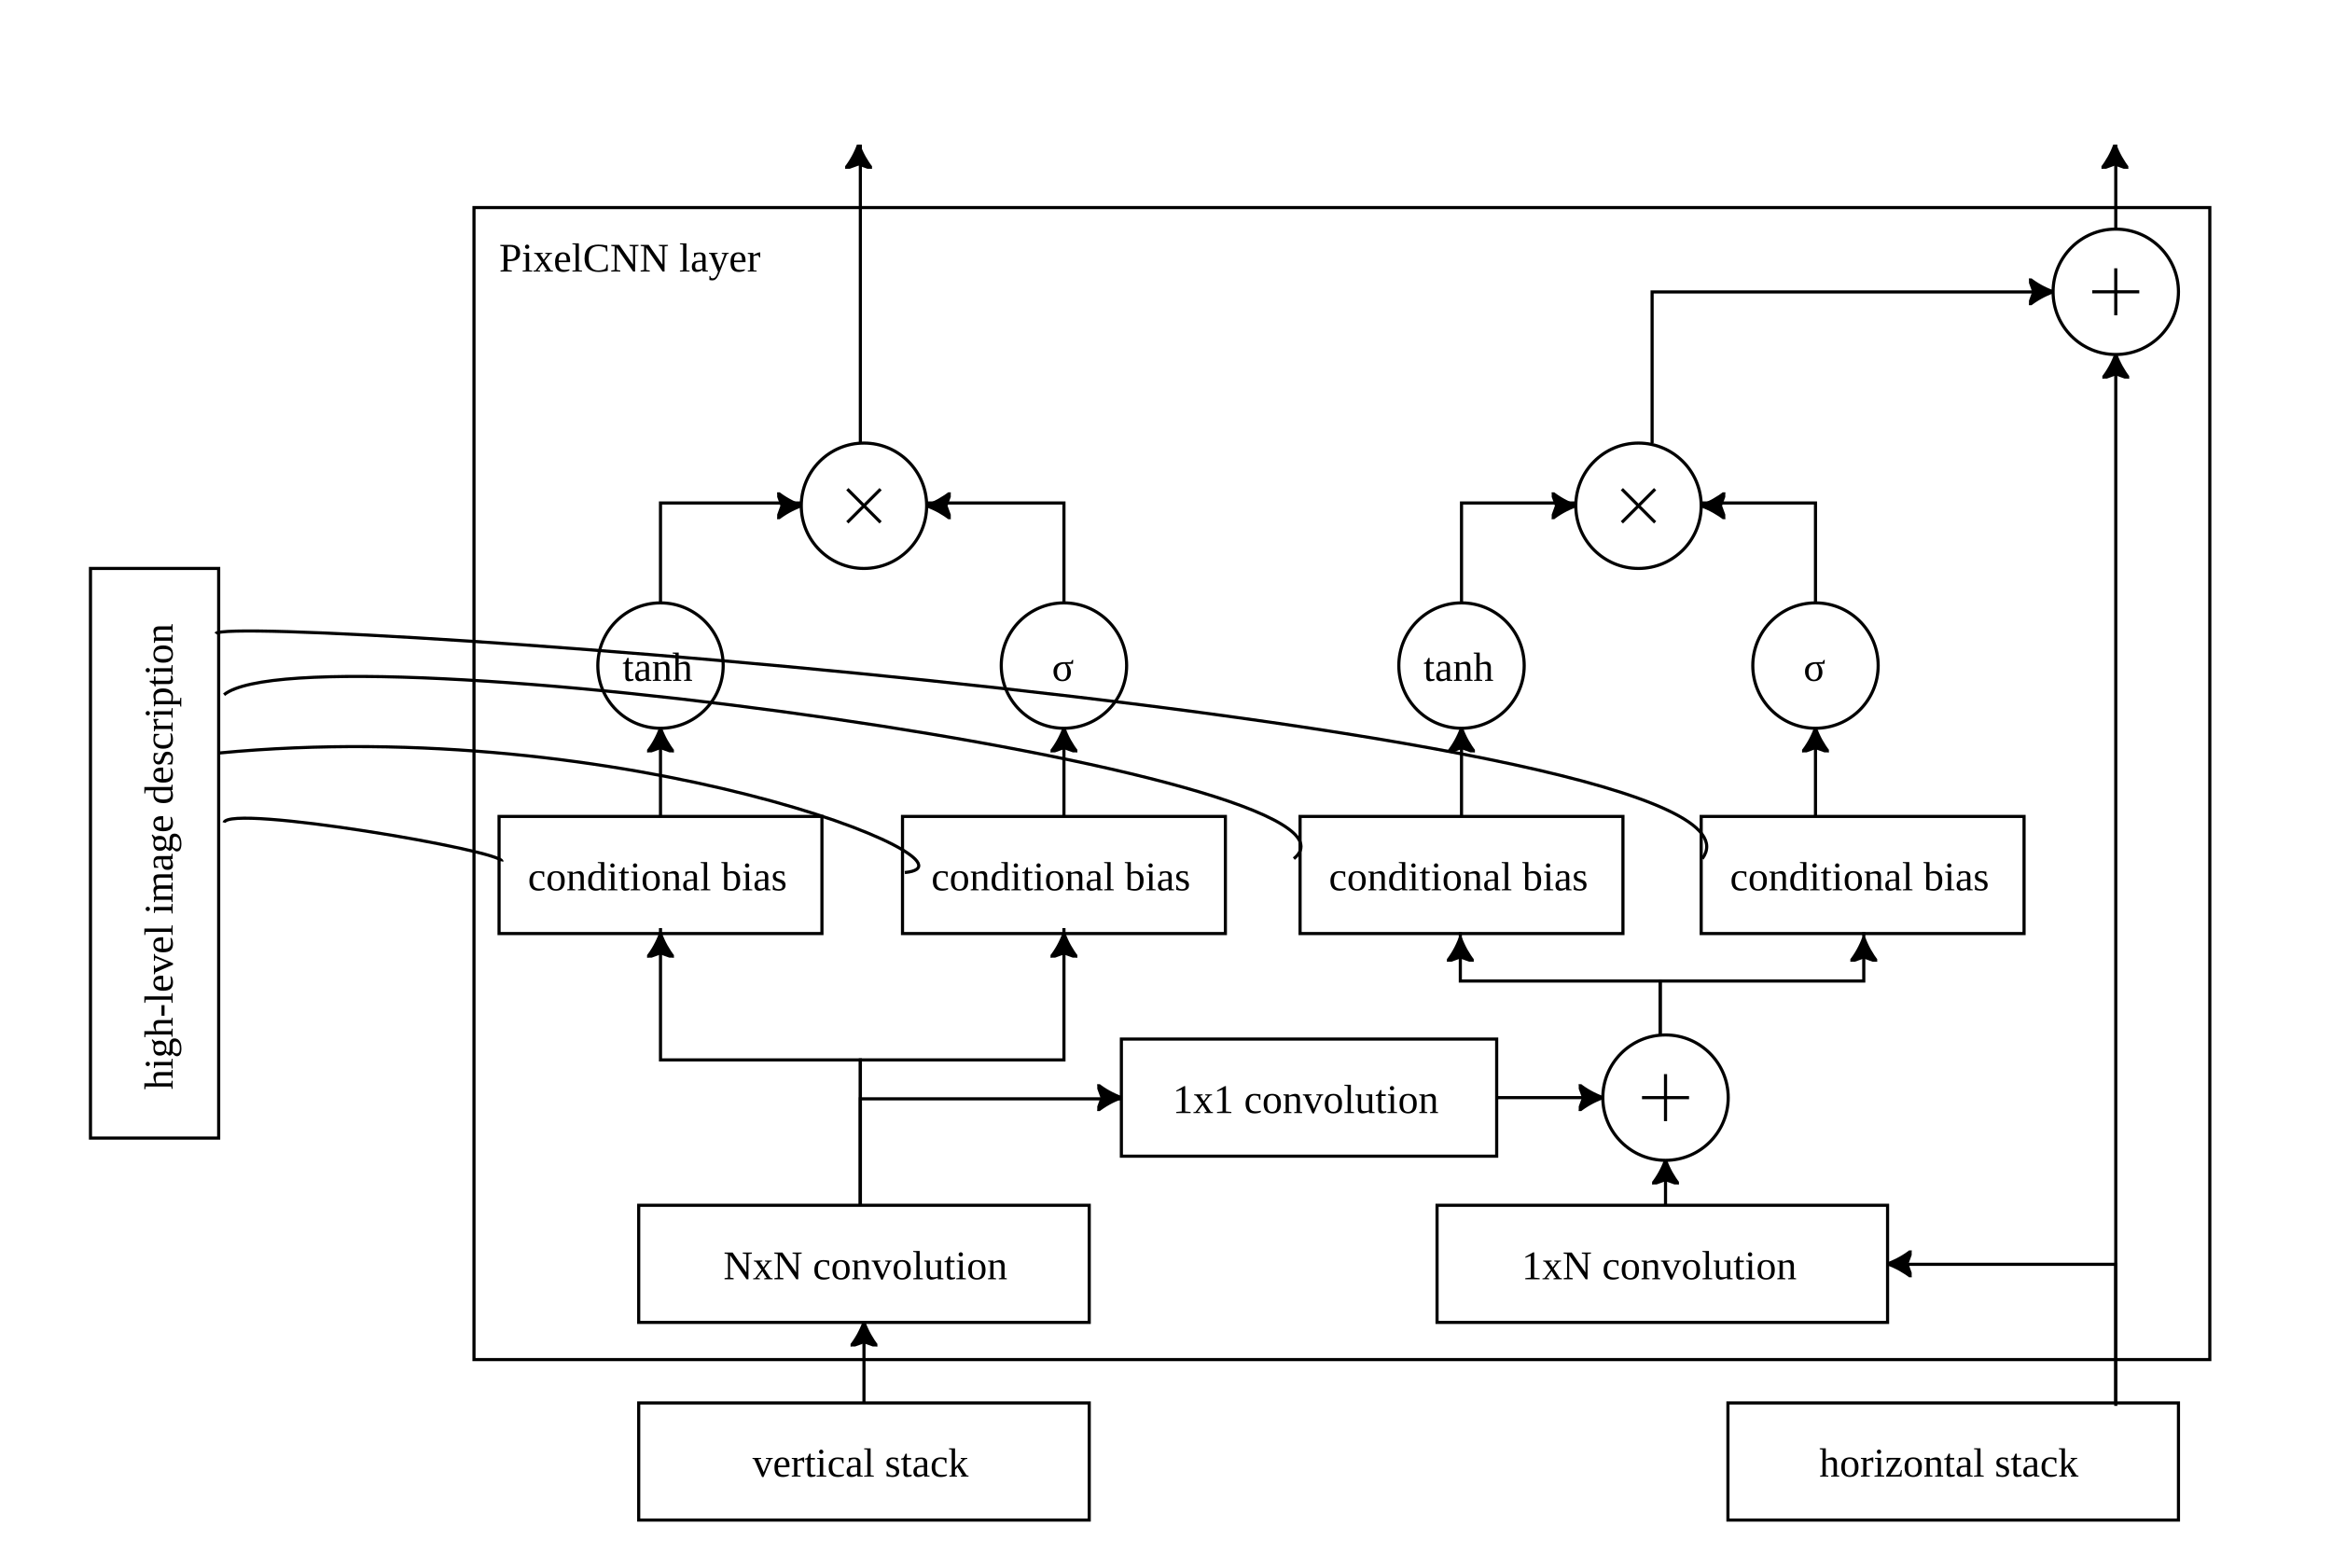
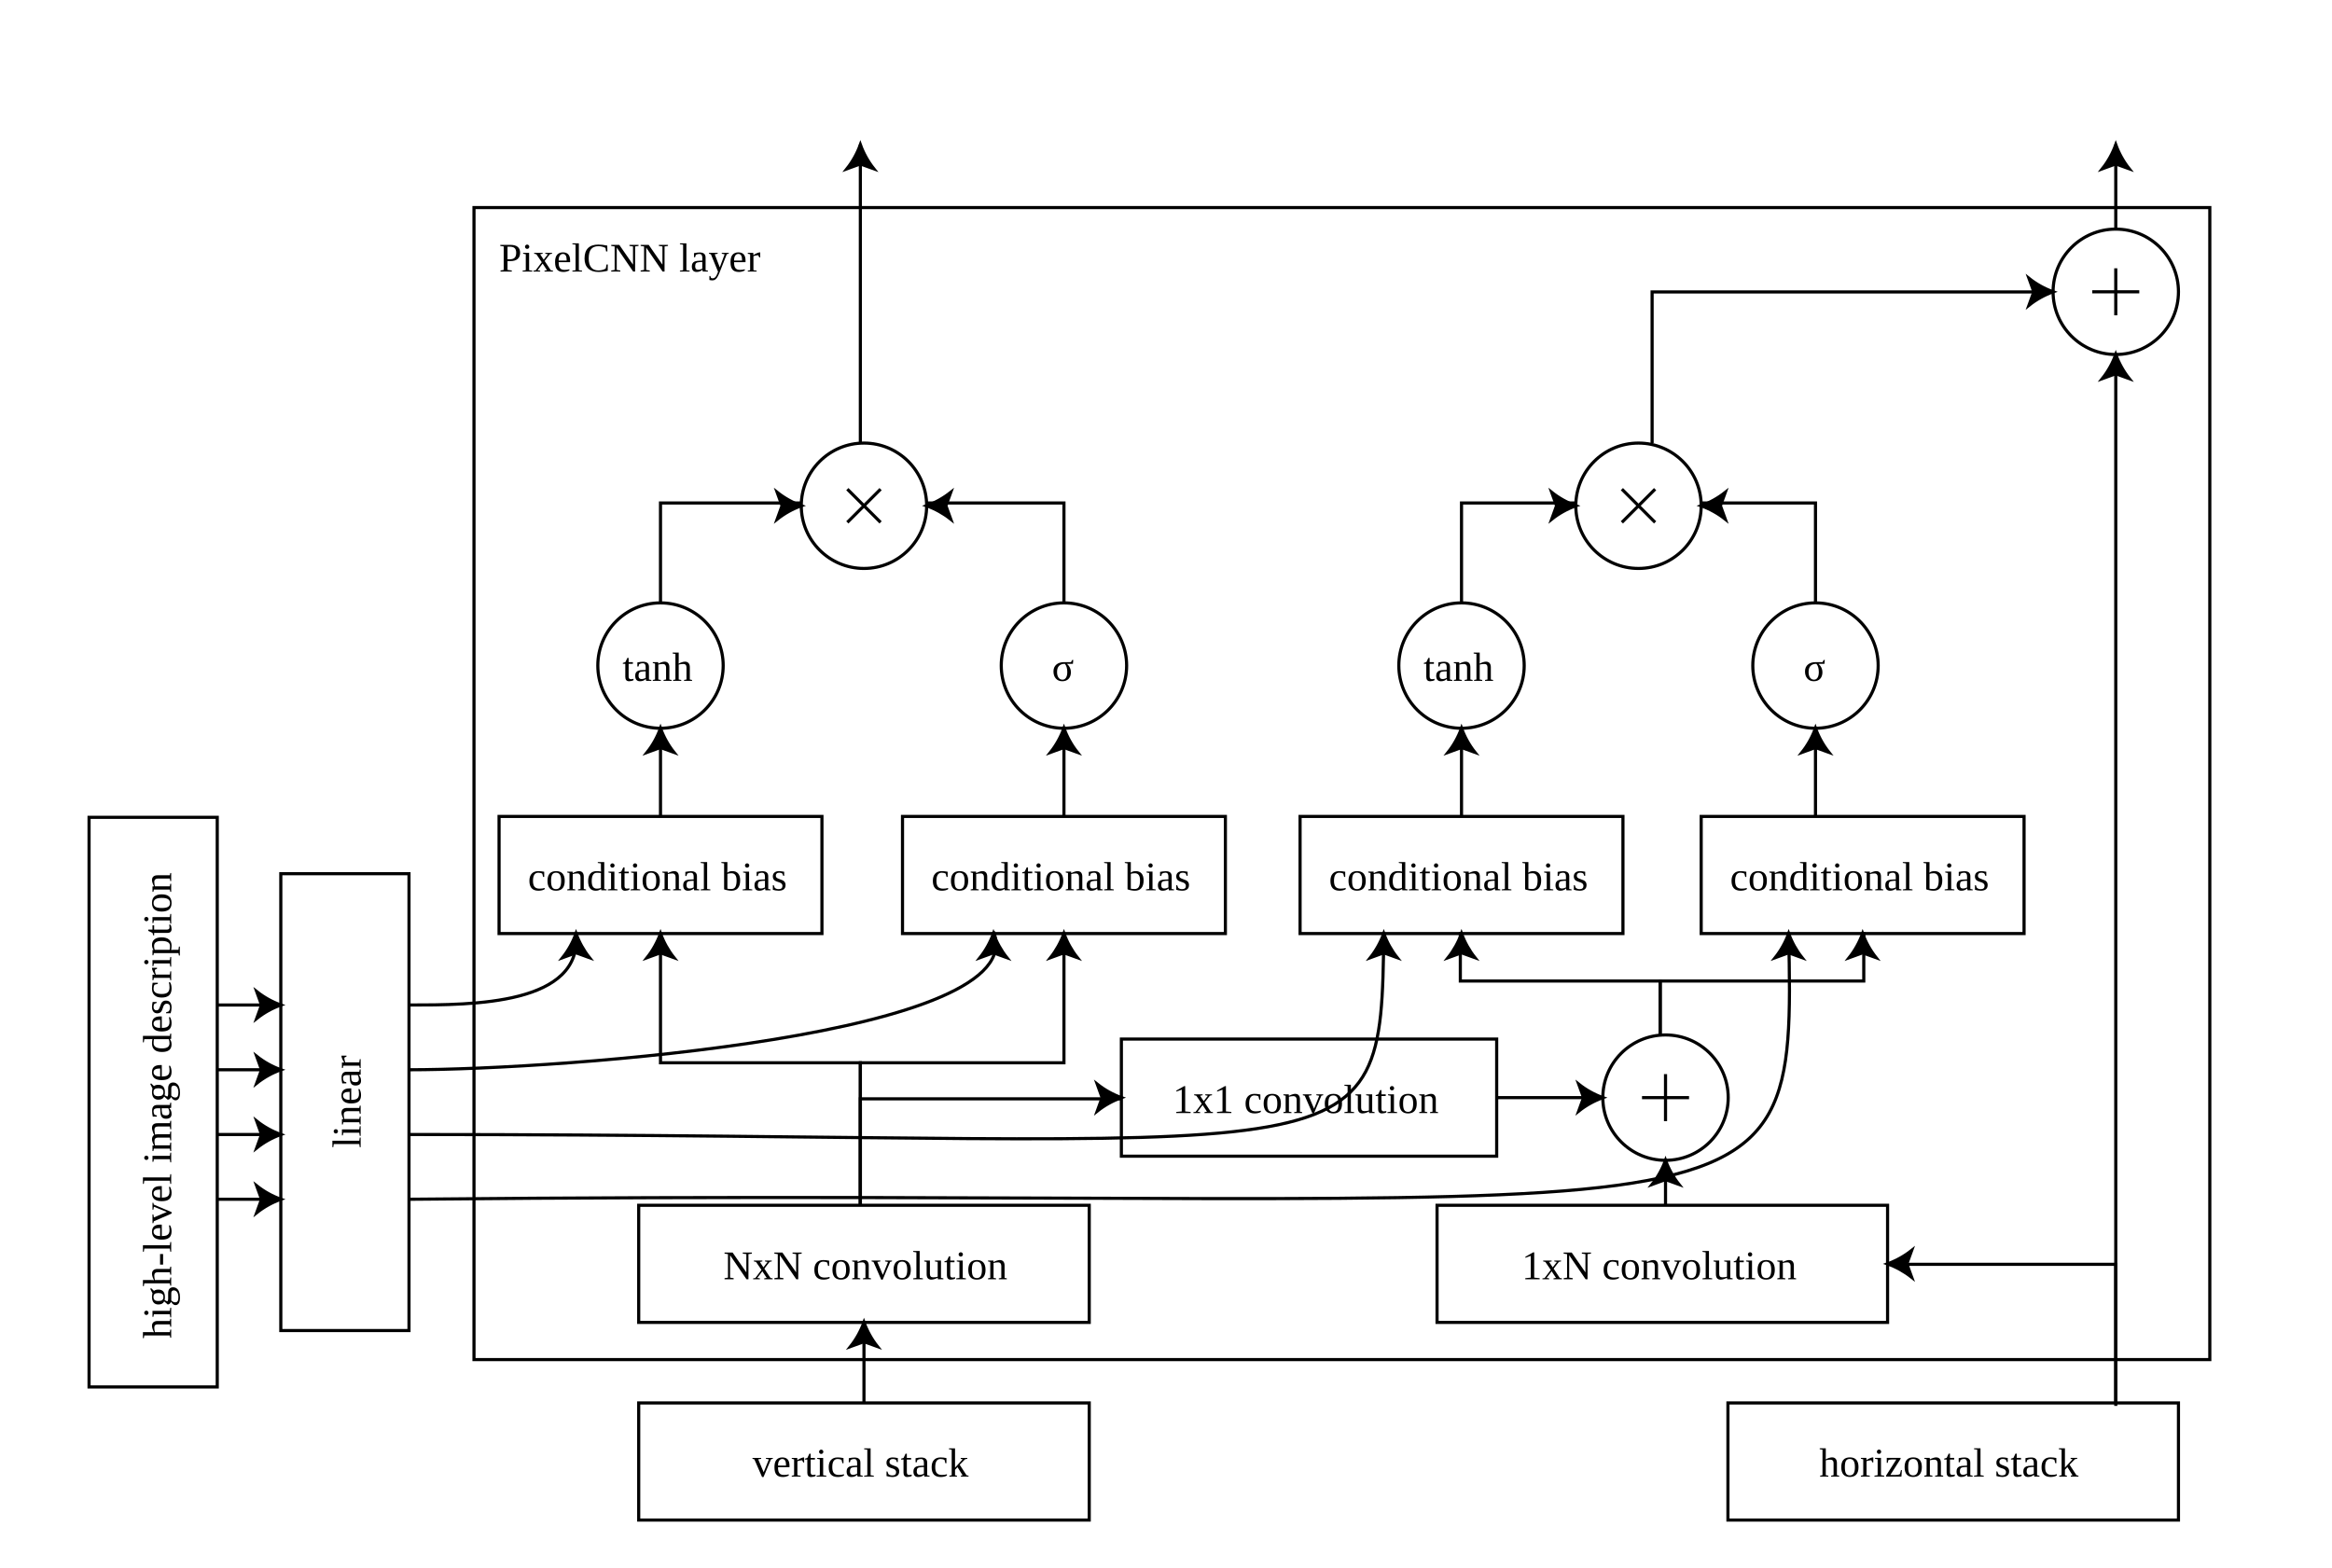
- <svg xmlns="http://www.w3.org/2000/svg" xmlns:xlink="http://www.w3.org/1999/xlink" viewBox="0 0 744 500">
-   <defs>
-     <symbol id="arrow-right" viewBox="0 0 7.69 8.56">
-       <path style="stroke: rgb(0, 0, 0);" d="M 7.69 4.28 C 4.911 5.279 2.314 6.725 0 8.56 L 1.55 4.28 L 0 0 C 2.314 1.835 4.911 3.28 7.69 4.28 Z" class="figure-path" />
-     </symbol>
-     <symbol id="arrow-up" viewBox="0 0 8.56 7.69">
-       <path style="stroke: rgb(0, 0, 0);" d="M 4.28 0 a 27.2 27.2 0 0 0 4.28 7.69 L 4.28 6.14 l -4.28 1.55 A 27.17 27.17 0 0 0 4.28 0 Z" class="figure-path" />
-     </symbol>
-     <symbol id="arrow-left" viewBox="0 0 7.69 8.56">
-       <path style="stroke: rgb(0, 0, 0);" d="M 0 4.28 a 27.2 27.2 0 0 0 7.69 -4.28 L 6.14 4.28 l 1.55 4.28 A 27.18 27.18 0 0 0 0 4.28 Z" class="figure-path" />
-     </symbol>
-     <symbol id="arrow-down" viewBox="0 0 8.56 7.69">
-       <path style="stroke: rgb(0, 0, 0);" d="M 4.28 7.69 a 27.2 27.2 0 0 0 -4.28 -7.69 l 4.28 1.55 4.28 -1.55 A 27.18 27.18 0 0 0 4.28 7.69 Z" class="figure-path" />
-     </symbol>
-   </defs>
+ <svg xmlns="http://www.w3.org/2000/svg" viewBox="0 0 744 500">
  <g transform="matrix(1, 0, 0, 1, 129.8619, 39.94152)" class="style-transfer-network">
-     <rect x="21.358" y="26.285" width="553.794" height="367.547" style="fill: none; stroke: rgb(0, 0, 0);" class="figure-group figure-box" />
+     <g class="filmed-network">
+       <rect x="21.358" y="26.285" width="553.794" height="367.547" style="fill: none; stroke: rgb(0, 0, 0);" class="figure-group figure-box figure-filmed-network" />
+       <text x="29.371" y="46.7" style="font-size: 13px; white-space: pre;" class="figure-text">PixelCNN layer</text>
+     </g>
    <g transform="matrix(1, 0, 0, 1, -48.23112, 170.4299)">
      <rect x="122.142" y="237.233" width="143.734" height="37.366" style="fill: none; stroke: rgb(0, 0, 0);" class="figure-element figure-box" />
      <text x="158.435" y="260.736" style="font-size: 13px; white-space: pre;" class="figure-text">vertical stack</text>
    </g>
-     <text x="29.371" y="46.7" style="font-size: 13px; white-space: pre;" class="figure-text">PixelCNN layer</text>
    <g transform="matrix(1, 0, 0, 1, -48.23112, 107.368)">
      <rect x="122.142" y="237.233" width="143.734" height="37.366" style="fill: none; stroke: rgb(0, 0, 0);" class="figure-element figure-box" />
      <text x="153.606" y="135.187" style="font-size: 13px; white-space: pre;" transform="matrix(1, 0, 0, 1, -4.451978, 125.6427)" class="figure-text">NxN convolution</text>
    </g>
-     <g transform="matrix(1, 0, 0, 1, -101.4446, -16.69411)">
-       <rect x="130.804" y="237.233" width="103.01" height="37.366" style="fill: none; stroke: rgb(0, 0, 0);" class="figure-element figure-box" />
+     <g transform="matrix(1, 0, 0, 1, -101.4446, -16.69411)" class="film-layer">
+       <rect x="130.804" y="237.233" width="103.01" height="37.366" style="fill: none; stroke: rgb(0, 0, 0);" class="figure-element figure-box figure-film-layer" />
      <text x="139.985" y="260.806" style="font-size: 13px; white-space: pre;" class="figure-text">conditional bias</text>
    </g>
-     <g transform="matrix(1, 0, 0, 1, -82.57006, -15.02411)">
-       <rect x="240.644" y="235.563" width="103.01" height="37.366" style="fill: none; stroke: rgb(0, 0, 0);" class="figure-element figure-box" />
+     <g transform="matrix(1, 0, 0, 1, -82.57006, -15.02411)" class="film-layer">
+       <rect x="240.644" y="235.563" width="103.01" height="37.366" style="fill: none; stroke: rgb(0, 0, 0);" class="figure-element figure-box figure-film-layer" />
      <text x="249.825" y="259.136" style="font-size: 13px; white-space: pre;" class="figure-text">conditional bias</text>
    </g>
-     <g transform="matrix(1, 0, 0, 1, -58.56604, -10.59214)">
-       <rect x="343.479" y="231.131" width="103.01" height="37.366" style="fill: none; stroke: rgb(0, 0, 0);" class="figure-element figure-box" />
+     <g transform="matrix(1, 0, 0, 1, -58.56604, -10.59214)" class="film-layer">
+       <rect x="343.479" y="231.131" width="103.01" height="37.366" style="fill: none; stroke: rgb(0, 0, 0);" class="figure-element figure-box figure-film-layer" />
      <text x="352.66" y="254.704" style="font-size: 13px; white-space: pre;" class="figure-text">conditional bias</text>
    </g>
-     <g transform="matrix(1, 0, 0, 1, -68.89161, -12.36501)">
-       <rect x="481.775" y="232.904" width="103.01" height="37.366" style="fill: none; stroke: rgb(0, 0, 0);" class="figure-element figure-box" />
+     <g transform="matrix(1, 0, 0, 1, -68.89161, -12.36501)" class="film-layer">
+       <rect x="481.775" y="232.904" width="103.01" height="37.366" style="fill: none; stroke: rgb(0, 0, 0);" class="figure-element figure-box figure-film-layer" />
      <text x="490.956" y="256.477" style="font-size: 13px; white-space: pre;" class="figure-text">conditional bias</text>
    </g>
    <g transform="matrix(1, 0, 0, 1, 299.2759, 170.4299)">
      <rect x="122.142" y="237.233" width="143.734" height="37.366" style="fill: none; stroke: rgb(0, 0, 0);" class="figure-element figure-box" />
      <text x="151.296" y="260.722" style="font-size: 13px; white-space: pre;" class="figure-text">horizontal stack</text>
    </g>
    <g transform="matrix(1, 0, 0, 1, 206.4729, 107.368)">
      <rect x="122.142" y="237.233" width="143.734" height="37.366" style="fill: none; stroke: rgb(0, 0, 0);" class="figure-element figure-box" />
      <text x="153.606" y="135.187" style="font-size: 13px; white-space: pre;" transform="matrix(1, 0, 0, 1, -4.451978, 125.6427)" class="figure-text">1xN convolution</text>
    </g>
    <g transform="matrix(1, 0, 0, 1, 105.7591, 54.33694)">
      <rect x="122.142" y="237.233" width="119.739" height="37.366" style="fill: none; stroke: rgb(0, 0, 0);" class="figure-element figure-box" />
      <text x="138.516" y="260.83" style="font-size: 13px; white-space: pre;" class="figure-text">1x1 convolution</text>
    </g>
    <g transform="matrix(1, 0, 0, 1, 62.31885, -23.04941)">
      <ellipse style="stroke: rgb(0, 0, 0); fill: none;" cx="83.459" cy="144.469" rx="20" ry="20" class="figure-element" />
      <line style="stroke: rgb(0, 0, 0); fill: none;" x1="83.459" y1="151.969" x2="83.459" y2="136.969" class="figure-line" transform="matrix(0.707107, 0.707107, -0.707107, 0.707107, 126.5996, -16.70044)" />
      <line style="stroke: rgb(0, 0, 0); fill: none;" x1="75.959" y1="144.469" x2="90.959" y2="144.469" class="figure-line" transform="matrix(0.707107, 0.707107, -0.707107, 0.707107, 126.5996, -16.70044)" />
    </g>
    <g transform="matrix(1, 0, 0, 1, 5.001404, -30.14143)">
      <ellipse style="stroke: rgb(0, 0, 0); fill: none;" cx="387.882" cy="151.561" rx="20" ry="20" class="figure-element" />
      <line style="stroke: rgb(0, 0, 0); fill: none;" x1="387.882" y1="159.061" x2="387.882" y2="144.061" class="figure-line" transform="matrix(0.707107, 0.707107, -0.707107, 0.707107, 220.7777, -229.8827)" />
      <line style="stroke: rgb(0, 0, 0); fill: none;" x1="380.382" y1="151.561" x2="395.382" y2="151.561" class="figure-line" transform="matrix(0.707107, 0.707107, -0.707107, 0.707107, 220.7777, -229.8827)" />
    </g>
    <g transform="matrix(1, 0, 0, 1, 50.8889, -30.14143)">
      <ellipse style="stroke: rgb(0, 0, 0); fill: none;" cx="494.263" cy="83.299" rx="20" ry="20" class="figure-element" />
      <line style="stroke: rgb(0, 0, 0); fill: none;" x1="494.263" y1="90.799" x2="494.263" y2="75.799" class="figure-line" />
      <line style="stroke: rgb(0, 0, 0); fill: none;" x1="486.763" y1="83.299" x2="501.763" y2="83.299" class="figure-line" />
    </g>
    <g transform="matrix(1, 0, 0, 1, 48.19693, -9.744976)">
      <ellipse style="stroke: rgb(0, 0, 0); fill: none;" cx="353.308" cy="319.998" rx="20" ry="20" class="figure-element" />
      <line style="stroke: rgb(0, 0, 0); fill: none;" x1="353.308" y1="327.498" x2="353.308" y2="312.498" class="figure-line" />
      <line style="stroke: rgb(0, 0, 0); fill: none;" x1="345.808" y1="319.998" x2="360.808" y2="319.998" class="figure-line" />
    </g>
    <g transform="matrix(1, 0, 0, 1, -2.594632, 27.93636)">
      <ellipse style="stroke: rgb(0, 0, 0); fill: none;" cx="83.459" cy="144.469" rx="20" ry="20" class="figure-element" />
      <text x="71.321" y="149.348" style="font-size: 13px; white-space: pre;" class="figure-text">tanh</text>
    </g>
    <g transform="matrix(1, 0, 0, 1, 126.1199, 27.93636)">
      <ellipse style="stroke: rgb(0, 0, 0); fill: none;" cx="83.459" cy="144.469" rx="20" ry="20" class="figure-element" />
      <text x="79.616" y="149.348" style="font-size: 13px; white-space: pre;" class="figure-text">σ</text>
    </g>
    <g transform="matrix(1, 0, 0, 1, 252.959, 27.93636)">
      <ellipse style="stroke: rgb(0, 0, 0); fill: none;" cx="83.459" cy="144.469" rx="20" ry="20" class="figure-element" />
      <text x="71.321" y="149.348" style="font-size: 13px; white-space: pre;" class="figure-text">tanh</text>
    </g>
    <g transform="matrix(1, 0, 0, 1, 365.8899, 27.93636)">
      <ellipse style="stroke: rgb(0, 0, 0); fill: none;" cx="83.459" cy="144.469" rx="20" ry="20" class="figure-element" />
      <text x="79.616" y="149.348" style="font-size: 13px; white-space: pre;" class="figure-text">σ</text>
    </g>
    <line style="stroke: rgb(0, 0, 0);" x1="145.778" y1="407.663" x2="145.778" y2="381.967" class="figure-line" />
-     <use width="8.56" height="7.69" transform="matrix(1, 0, 0, 1, 141.4979, 381.967)" xlink:href="#arrow-up" />
    <line style="stroke: rgb(0, 0, 0);" x1="80.864" y1="220.539" x2="80.864" y2="192.405" class="figure-line" />
-     <use width="8.56" height="7.69" transform="matrix(1, 0, 0, 1, 76.58437, 192.4053)" xlink:href="#arrow-up" />
    <line style="stroke: rgb(0, 0, 0);" x1="209.579" y1="220.539" x2="209.579" y2="192.405" class="figure-line" />
-     <use width="8.56" height="7.69" transform="matrix(1, 0, 0, 1, 205.2989, 192.4053)" xlink:href="#arrow-up" />
-     <use width="8.56" height="7.69" transform="matrix(1, 0, 0, 1, 76.58437, 257.9049)" xlink:href="#arrow-up" />
-     <use width="8.56" height="7.69" transform="matrix(1, 0, 0, 1, 205.2989, 257.9049)" xlink:href="#arrow-up" />
    <line style="stroke: rgb(0, 0, 0);" x1="545.152" y1="408.607" x2="545.152" y2="73.158" class="figure-line" />
-     <use width="8.56" height="7.69" transform="matrix(1, 0, 0, 1, 540.8719, 73.15757)" xlink:href="#arrow-up" />
    <line style="stroke: rgb(0, 0, 0);" x1="347.64" y1="310.253" x2="381.505" y2="310.253" class="figure-line" />
    <line style="stroke: rgb(0, 0, 0);" x1="401.505" y1="344.601" x2="401.505" y2="330.253" class="figure-line" />
-     <use width="8.56" height="7.69" transform="matrix(1, 0, 0, 1, 397.2249, 330.253)" xlink:href="#arrow-up" />
    <line style="stroke: rgb(0, 0, 0);" x1="336.418" y1="220.539" x2="336.418" y2="192.405" class="figure-line" />
-     <use width="8.56" height="7.69" transform="matrix(1, 0, 0, 1, 332.1379, 192.4053)" xlink:href="#arrow-up" />
    <line style="stroke: rgb(0, 0, 0);" x1="449.349" y1="220.539" x2="449.349" y2="192.405" class="figure-line" />
-     <use width="8.56" height="7.69" transform="matrix(1, 0, 0, 1, 445.0689, 192.4053)" xlink:href="#arrow-up" />
    <line style="stroke: rgb(0, 0, 0);" x1="144.628" y1="101.42" x2="144.628" y2="6.214" class="figure-line" />
-     <use width="8.56" height="7.69" transform="matrix(1, 0, 0, 1, 139.778, 6.21432)" xlink:href="#arrow-up" />
    <line style="stroke: rgb(0, 0, 0);" x1="545.152" y1="33.158" x2="545.152" y2="6.214" class="figure-line" />
-     <use width="8.56" height="7.69" transform="matrix(1, 0, 0, 1, 540.5919, 6.214325)" xlink:href="#arrow-up" />
-     <path style="fill: none; stroke: rgb(0, 0, 0);" d="M 545.152 407.663 L 545.152 363.437 L 477.041 363.437" class="figure-line" />
-     <path style="fill: none; stroke: rgb(0, 0, 0);" d="M 144.628 344.601 L 144.628 298.217 L 80.864 298.217 L 80.864 256.158" class="figure-line" />
-     <path style="fill: none; stroke: rgb(0, 0, 0);" d="M 209.579 256.158 L 209.579 302.542 L 144.628 302.542 L 144.628 344.601" class="figure-line" transform="matrix(-1, 0, 0, -1, 354.207, 600.759)" />
+     <path style="fill: none; stroke: rgb(0, 0, 0);" d="M 545.152 407.663 L 545.152 363.437 L 472.349 363.437" class="figure-line" />
+     <path style="fill: none; stroke: rgb(0, 0, 0);" d="M 144.628 344.601 L 144.628 299.133 L 80.864 299.133 L 80.864 257.905" class="figure-line" />
+     <path style="fill: none; stroke: rgb(0, 0, 0);" d="M 209.579 257.905 L 209.579 303.373 L 144.628 303.373 L 144.628 344.601" class="figure-line" transform="matrix(-1, 0, 0, -1, 354.207, 602.506)" />
    <path style="fill: none; stroke: rgb(0, 0, 0);" d="M 227.901 310.637 L 227.901 344.601 L 144.628 344.601" class="figure-line" transform="matrix(-1, 0, 0, -1, 372.529, 655.238)" />
-     <use width="8.56" height="7.69" transform="matrix(1, 0, 0, 1, 331.7607, 259.1978)" xlink:href="#arrow-up" />
-     <use width="8.56" height="7.69" transform="matrix(1, 0, 0, 1, 460.4752, 259.1978)" xlink:href="#arrow-up" />
    <path style="fill: none; stroke: rgb(0, 0, 0);" d="M 399.804 290.253 L 399.804 273.05 L 336.04 273.05 L 336.04 257.451" class="figure-line" />
    <path style="fill: none; stroke: rgb(0, 0, 0);" d="M 464.755 257.451 L 464.755 274.654 L 399.804 274.654 L 399.804 290.253" class="figure-line" transform="matrix(-1, 0, 0, -1, 864.559, 547.704)" />
    <path style="fill: none; stroke: rgb(0, 0, 0);" d="M 449.349 152.405 L 449.349 120.533 L 412.883 120.533" class="figure-line" />
    <path style="fill: none; stroke: rgb(0, 0, 0);" d="M 209.579 152.405 L 209.579 120.533 L 165.778 120.533" class="figure-line" />
    <path style="fill: none; stroke: rgb(0, 0, 0);" d="M 125.778 120.533 L 125.778 152.405 L 80.864 152.405" class="figure-line" transform="matrix(-1, 0, 0, -1, 206.642, 272.938)" />
    <path style="fill: none; stroke: rgb(0, 0, 0);" d="M 372.883 120.533 L 372.883 152.405 L 336.418 152.405" class="figure-line" transform="matrix(-1, 0, 0, -1, 709.301, 272.938)" />
    <path style="fill: none; stroke: rgb(0, 0, 0);" d="M 525.152 53.2 L 525.152 101.42 L 397.225 101.42" class="figure-line" transform="matrix(-1, 0, 0, -1, 922.377, 154.62)" />
    <g transform="matrix(1, 0, 0, 1, -305.5828, -24.95844)">
-       <rect x="204.588" y="166.378" width="40.898" height="181.735" style="fill: none; stroke: rgb(0, 0, 0);" class="figure-element figure-box" />
-       <text x="153.606" y="135.187" style="font-size: 13px; white-space: pre;" transform="matrix(0, -1, 1, 0, 95.60271, 486.2911)" class="figure-text">high-level image description</text>
+       <rect x="204.133" y="245.78" width="40.898" height="181.735" style="fill: none; stroke: rgb(0, 0, 0);" class="figure-element figure-box" />
+       <text x="153.606" y="135.187" style="font-size: 13px; white-space: pre;" transform="matrix(0, -1, 1, 0, 95.14821, 565.6931)" class="figure-text">high-level image description</text>
    </g>
-     <path style="fill: none; stroke: rgb(0, 0, 0);" d="M -58.383 222.482 C -56.894 216.525 31.102 231.556 30.268 234.893" class="figure-line" />
-     <path style="fill: none; stroke: rgb(0, 0, 0);" d="M -60.156 200.319 C 69.655 187.871 187.892 235.651 158.813 238.439" class="figure-line" />
-     <path style="fill: none; stroke: rgb(0, 0, 0);" d="M -58.383 181.702 C -30.628 159.284 316.517 206.873 282.924 234.006" class="figure-line" />
-     <path style="fill: none; stroke: rgb(0, 0, 0);" d="M -61.043 162.199 C -55.999 155.375 444.515 191.696 413.242 234.006" class="figure-line" />
+     <g transform="matrix(1, 0, 0, 1, -244.4064, -59.4554)" class="film-generator">
+       <rect x="204.133" y="298.268" width="40.898" height="145.752" style="fill: none; stroke: rgb(0, 0, 0);" class="figure-element figure-box figure-film-generator" />
+       <text x="153.606" y="135.187" style="font-size: 13px; white-space: pre;" transform="matrix(0, -1, 1, 0, 94.41844, 539.4023)" class="figure-text">linear</text>
+     </g>
+     <line style="stroke: rgb(0, 0, 0);" x1="-60.551" y1="301.36" x2="-40.273" y2="301.36" class="figure-line" />
+     <path style="stroke: rgb(0, 0, 0);" d="M -40.273 301.36 C -43.052 302.359 -45.649 303.805 -47.963 305.64 L -46.413 301.36 L -47.963 297.08 C -45.649 298.915 -43.052 300.36 -40.273 301.36 Z" class="figure-path" />
+     <line style="stroke: rgb(0, 0, 0);" x1="-60.551" y1="280.702" x2="-40.273" y2="280.702" class="figure-line" />
+     <path style="stroke: rgb(0, 0, 0);" d="M -40.273 280.702 C -43.052 281.701 -45.649 283.147 -47.963 284.982 L -46.413 280.702 L -47.963 276.422 C -45.649 278.257 -43.052 279.702 -40.273 280.702 Z" class="figure-path" />
+     <line style="stroke: rgb(0, 0, 0);" x1="-60.551" y1="322.018" x2="-40.273" y2="322.018" class="figure-line" />
+     <path style="stroke: rgb(0, 0, 0);" d="M -40.273 322.018 C -43.052 323.017 -45.649 324.463 -47.963 326.298 L -46.413 322.018 L -47.963 317.738 C -45.649 319.573 -43.052 321.018 -40.273 322.018 Z" class="figure-path" />
+     <line style="stroke: rgb(0, 0, 0);" x1="-60.551" y1="342.676" x2="-40.273" y2="342.676" class="figure-line" />
+     <path style="stroke: rgb(0, 0, 0);" d="M -40.273 342.676 C -43.052 343.675 -45.649 345.121 -47.963 346.956 L -46.413 342.676 L -47.963 338.396 C -45.649 340.231 -43.052 341.676 -40.273 342.676 Z" class="figure-path" />
+     <path d="M 0.625 322.018 C 308.097 322.018 310.744 338.396 311.618 257.905" style="fill: none; stroke: rgb(0, 0, 0);" class="figure-line figure-dashed figure-film-generator" />
+     <path d="M 0.625 342.676 C 438.662 338.396 443.159 363.437 440.789 257.905" style="fill: none; stroke: rgb(0, 0, 0);" class="figure-line figure-dashed figure-film-generator" />
+     <path style="fill: none; stroke: rgb(0, 0, 0);" d="M 0.625 280.702 C 20.903 280.702 56.195 280.702 53.916 257.758" class="figure-line figure-dashed figure-film-generator" />
+     <path style="fill: none; stroke: rgb(0, 0, 0);" d="M 0.625 301.36 C 49.117 301.36 200.344 290.253 187.085 257.291" class="figure-line figure-dashed figure-film-generator" />
  </g>
-   <use width="7.69" height="8.56" transform="matrix(1, 0, 0, 1, 602.2108, 398.9455)" xlink:href="#arrow-left" />
-   <use width="7.69" height="8.56" transform="matrix(1, 0, 0, 1, 350.0729, 345.9145)" xlink:href="#arrow-right" />
-   <use width="7.69" height="8.56" transform="matrix(1, 0, 0, 1, 503.6768, 345.9145)" xlink:href="#arrow-right" />
-   <use width="7.69" height="8.56" transform="matrix(1, 0, 0, 1, 247.9497, 157.0811)" xlink:href="#arrow-right" />
-   <use width="7.69" height="8.56" transform="matrix(1, 0, 0, 1, 495.0553, 157.0811)" xlink:href="#arrow-right" />
-   <use width="7.69" height="8.56" transform="matrix(1, 0, 0, 1, 542.7453, 157.0811)" xlink:href="#arrow-left" />
-   <use width="7.69" height="8.56" transform="matrix(1, 0, 0, 1, 295.6397, 157.0811)" xlink:href="#arrow-left" />
-   <use width="7.69" height="8.56" transform="matrix(1, 0, 0, 1, 647.3238, 88.81909)" xlink:href="#arrow-right" />
+   <path style="stroke: rgb(0, 0, 0);" d="M 275.64 421.909 C 276.64 424.688 278.085 427.285 279.92 429.599 L 275.64 428.049 L 271.36 429.599 C 273.195 427.285 274.641 424.688 275.64 421.909 Z" class="figure-path" />
+   <path style="stroke: rgb(0, 0, 0);" d="M 210.726 297.846 C 211.726 300.625 213.171 303.222 215.006 305.536 L 210.726 303.986 L 206.446 305.536 C 208.281 303.222 209.727 300.625 210.726 297.846 Z" class="figure-path" />
+   <path style="stroke: rgb(0, 0, 0);" d="M 339.441 297.846 C 340.441 300.625 341.886 303.222 343.721 305.536 L 339.441 303.986 L 335.161 305.536 C 336.996 303.222 338.442 300.625 339.441 297.846 Z" class="figure-path" />
+   <path style="stroke: rgb(0, 0, 0);" d="M 274.49 46.156 C 275.49 48.935 276.935 51.532 278.77 53.846 L 274.49 52.296 L 270.21 53.846 C 272.045 51.532 273.491 48.935 274.49 46.156 Z" class="figure-path" />
+   <path style="stroke: rgb(0, 0, 0);" d="M 339.441 232.347 C 340.441 235.126 341.886 237.723 343.721 240.037 L 339.441 238.487 L 335.161 240.037 C 336.996 237.723 338.442 235.126 339.441 232.347 Z" class="figure-path" />
+   <path style="stroke: rgb(0, 0, 0);" d="M 210.726 232.347 C 211.726 235.126 213.171 237.723 215.006 240.037 L 210.726 238.487 L 206.446 240.037 C 208.281 237.723 209.727 235.126 210.726 232.347 Z" class="figure-path" />
+   <path style="stroke: rgb(0, 0, 0);" d="M 675.014 113.099 C 676.014 115.878 677.459 118.475 679.294 120.789 L 675.014 119.239 L 670.734 120.789 C 672.569 118.475 674.015 115.878 675.014 113.099 Z" class="figure-path" />
+   <path style="stroke: rgb(0, 0, 0);" d="M 675.014 46.156 C 676.014 48.935 677.459 51.532 679.294 53.846 L 675.014 52.296 L 670.734 53.846 C 672.569 51.532 674.015 48.935 675.014 46.156 Z" class="figure-path" />
+   <path style="stroke: rgb(0, 0, 0);" d="M 579.211 232.347 C 580.211 235.126 581.656 237.723 583.491 240.037 L 579.211 238.487 L 574.931 240.037 C 576.766 237.723 578.212 235.126 579.211 232.347 Z" class="figure-path" />
+   <path style="stroke: rgb(0, 0, 0);" d="M 466.28 232.347 C 467.28 235.126 468.725 237.723 470.56 240.037 L 466.28 238.487 L 462 240.037 C 463.835 237.723 465.281 235.126 466.28 232.347 Z" class="figure-path" />
+   <path style="stroke: rgb(0, 0, 0);" d="M 466.28 297.846 C 467.28 300.625 468.725 303.222 470.56 305.536 L 466.28 303.986 L 462 305.536 C 463.835 303.222 465.281 300.625 466.28 297.846 Z" class="figure-path" />
+   <path style="stroke: rgb(0, 0, 0);" d="M 594.25 297.846 C 595.25 300.626 596.695 303.223 598.53 305.536 L 594.25 303.987 L 589.97 305.536 C 591.805 303.223 593.251 300.626 594.25 297.846 Z" class="figure-path" />
+   <path style="stroke: rgb(0, 0, 0);" d="M 531.367 370.195 C 532.367 372.974 533.812 375.571 535.647 377.885 L 531.367 376.335 L 527.087 377.885 C 528.922 375.571 530.368 372.974 531.367 370.195 Z" class="figure-path" />
+   <path style="stroke: rgb(0, 0, 0);" d="M 255.64 161.361 C 252.861 162.36 250.264 163.806 247.95 165.641 L 249.5 161.361 L 247.95 157.081 C 250.264 158.916 252.861 160.361 255.64 161.361 Z" class="figure-path" />
+   <path style="stroke: rgb(0, 0, 0);" d="M 357.763 350.194 C 354.984 351.193 352.387 352.639 350.073 354.474 L 351.623 350.194 L 350.073 345.914 C 352.387 347.749 354.984 349.194 357.763 350.194 Z" class="figure-path" />
+   <path style="stroke: rgb(0, 0, 0);" d="M 511.367 350.195 C 508.588 351.194 505.991 352.64 503.677 354.475 L 505.227 350.195 L 503.677 345.915 C 505.991 347.75 508.588 349.195 511.367 350.195 Z" class="figure-path" />
+   <path style="stroke: rgb(0, 0, 0);" d="M 502.745 161.361 C 499.966 162.36 497.369 163.806 495.055 165.641 L 496.605 161.361 L 495.055 157.081 C 497.369 158.916 499.966 160.361 502.745 161.361 Z" class="figure-path" />
+   <path style="stroke: rgb(0, 0, 0);" d="M 655.014 93.099 C 652.235 94.098 649.638 95.544 647.325 97.379 L 648.875 93.099 L 647.325 88.819 C 649.638 90.654 652.235 92.099 655.014 93.099 Z" class="figure-path" />
+   <path style="stroke: rgb(0, 0, 0);" d="M 295.64 161.361 C 298.419 160.361 301.016 158.915 303.33 157.081 L 301.78 161.361 L 303.33 165.641 C 301.016 163.806 298.419 162.36 295.64 161.361 Z" class="figure-path" />
+   <path style="stroke: rgb(0, 0, 0);" d="M 542.745 161.361 C 545.524 160.361 548.121 158.915 550.435 157.081 L 548.885 161.361 L 550.435 165.641 C 548.121 163.806 545.524 162.36 542.745 161.361 Z" class="figure-path" />
+   <path style="stroke: rgb(0, 0, 0);" d="M 602.211 403.226 C 604.99 402.226 607.587 400.78 609.901 398.946 L 608.351 403.226 L 609.901 407.506 C 607.587 405.671 604.99 404.225 602.211 403.226 Z" class="figure-path" />
+   <path style="stroke: rgb(0, 0, 0);" d="M 183.778 297.846 C 184.778 300.625 186.223 303.222 188.058 305.536 L 183.778 303.986 L 179.498 305.536 C 181.333 303.222 182.779 300.625 183.778 297.846 Z" class="figure-path figure-film-generator" />
+   <path style="stroke: rgb(0, 0, 0);" d="M 316.947 297.846 C 317.947 300.625 319.392 303.222 321.227 305.536 L 316.947 303.986 L 312.667 305.536 C 314.502 303.222 315.948 300.625 316.947 297.846 Z" class="figure-path figure-film-generator" />
+   <path style="stroke: rgb(0, 0, 0);" d="M 441.48 297.846 C 442.48 300.625 443.925 303.222 445.76 305.536 L 441.48 303.986 L 437.2 305.536 C 439.035 303.222 440.481 300.625 441.48 297.846 Z" class="figure-path figure-film-generator" />
+   <path style="stroke: rgb(0, 0, 0);" d="M 570.651 297.846 C 571.651 300.625 573.096 303.222 574.931 305.536 L 570.651 303.986 L 566.371 305.536 C 568.206 303.222 569.652 300.625 570.651 297.846 Z" class="figure-path figure-film-generator" />
</svg>
